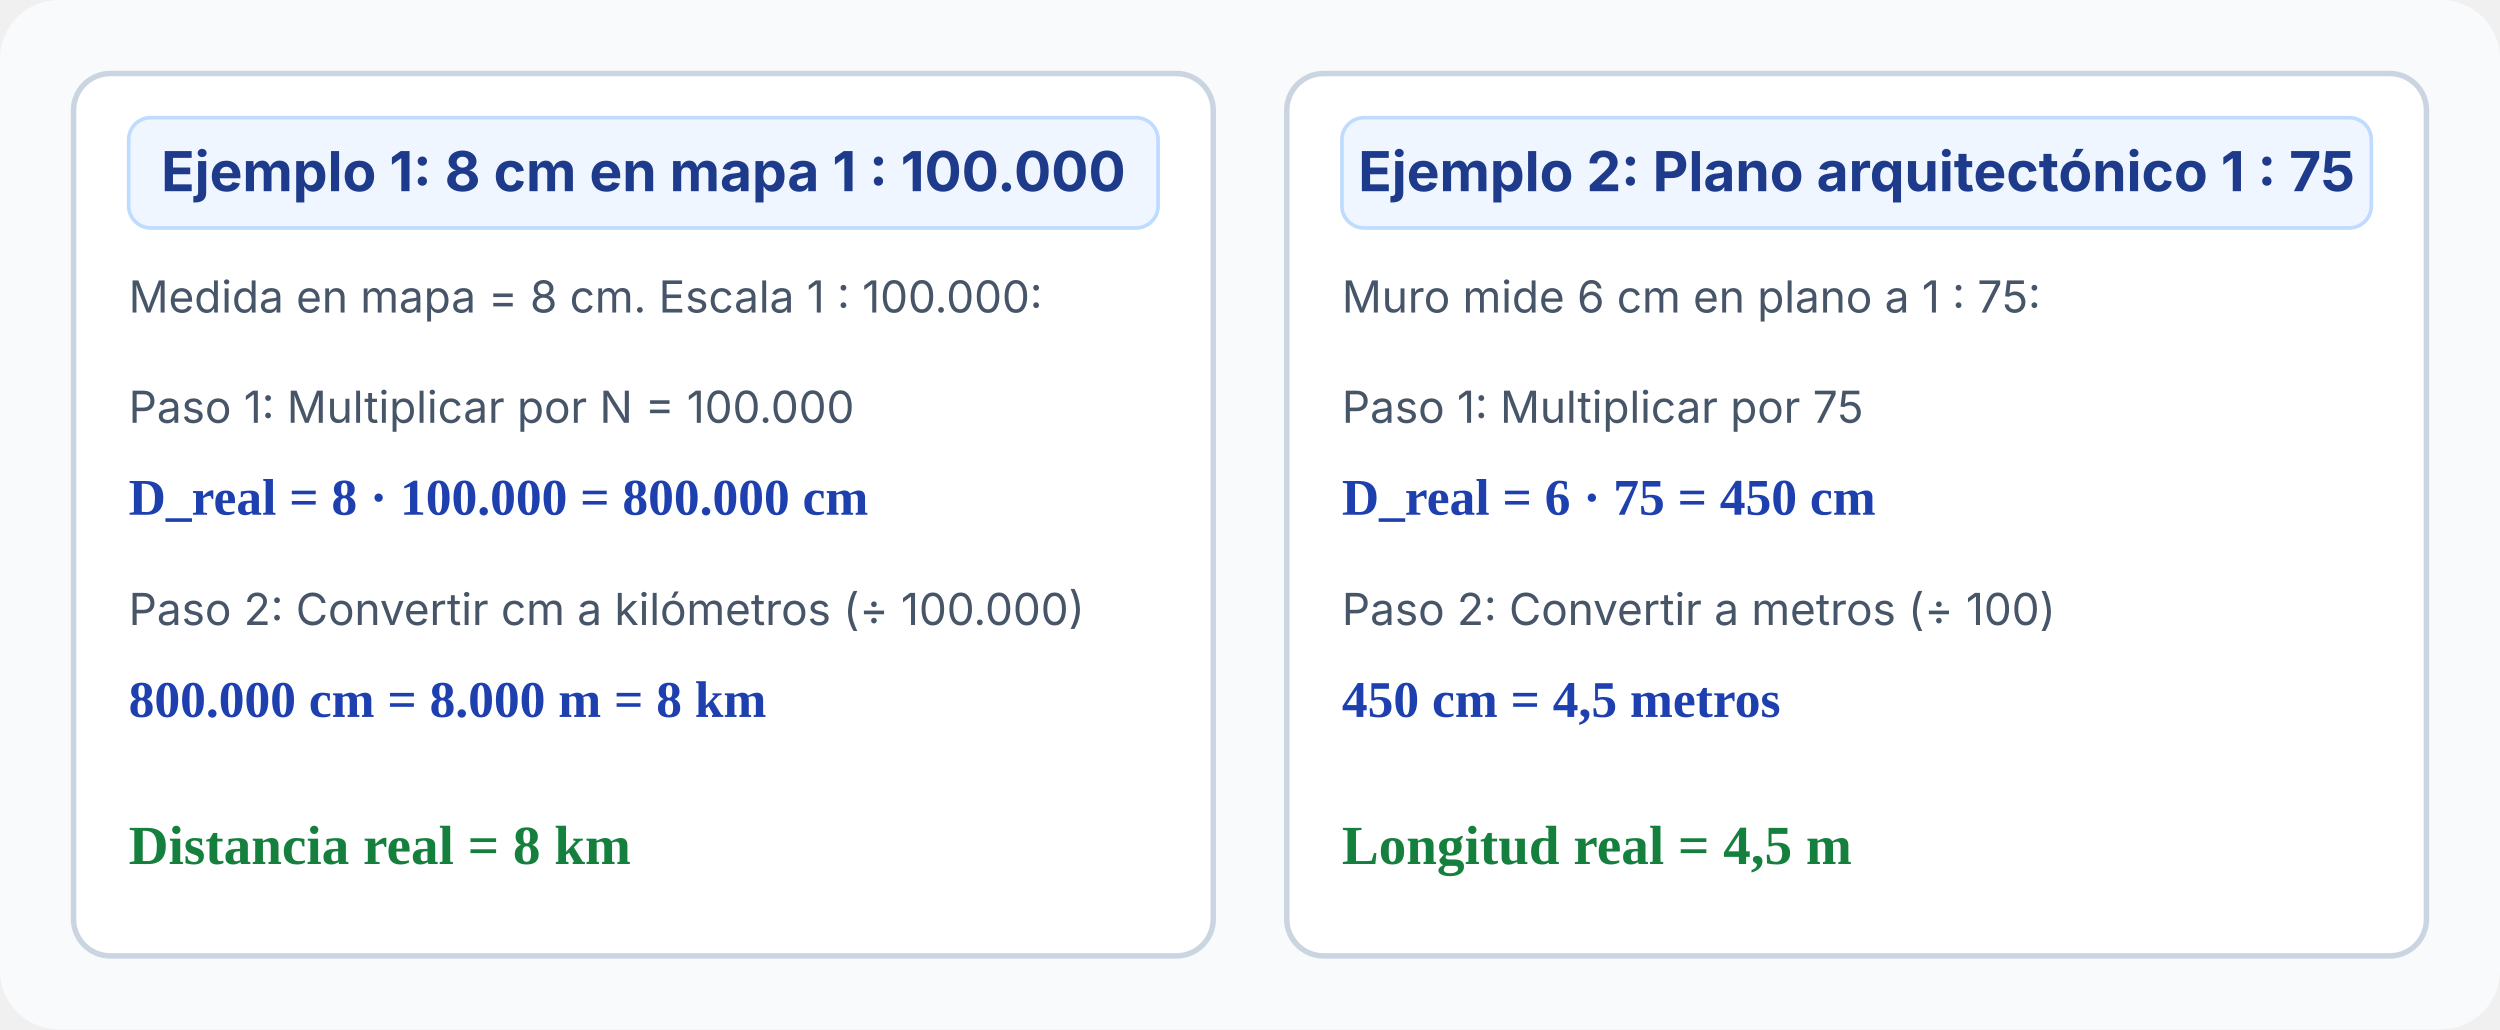
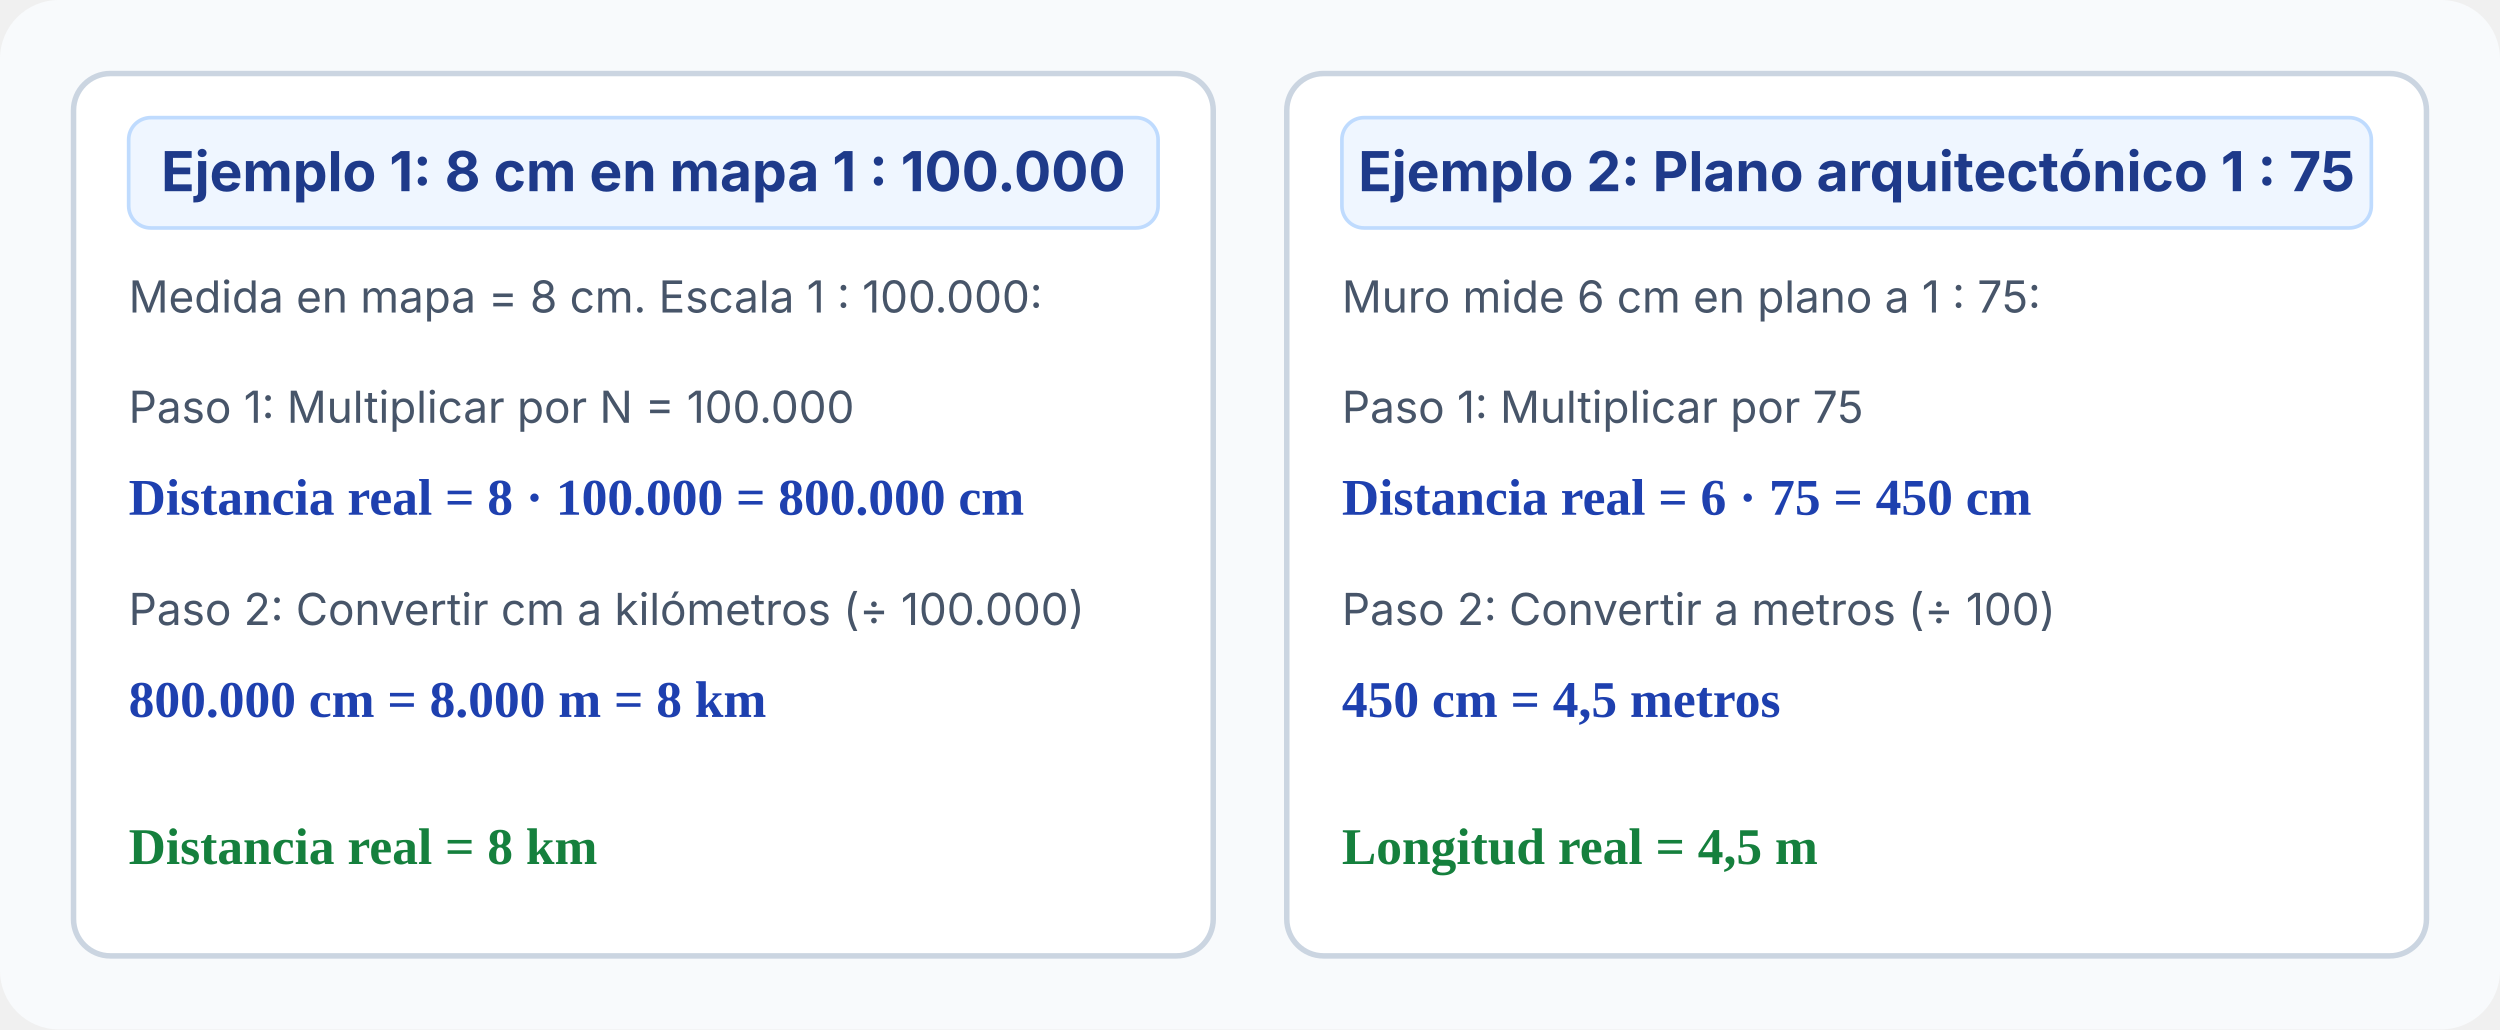
<svg xmlns="http://www.w3.org/2000/svg" viewBox="0 0 680 280" width="100%" height="100%">
  <defs>
    <style>
      .bg { fill: #f8fafc; }
      .card { fill: #ffffff; stroke: #cbd5e1; stroke-width: 1.5; rx: 10; }
      .title { font-family: system-ui, -apple-system, sans-serif; font-size: 15px; font-weight: 700; fill: #1e3a8a; }
      .badge { fill: #eff6ff; stroke: #bfdbfe; stroke-width: 1; rx: 6; }
      .text-step { font-family: system-ui, -apple-system, sans-serif; font-size: 12px; fill: #475569; }
      .math { font-family: "Cambria Math", "Times New Roman", serif; font-size: 14px; font-weight: bold; fill: #1e40af; }
-       .res { font-family: "Cambria Math", "Times New Roman", serif; font-size: 15px; font-weight: bold; fill: #15803d; }
+       .res { font-family: "Cambria Math", "Times New Roman", serif; font-size: 14px; font-weight: bold; fill: #15803d; }
    </style>
  </defs>
  <rect width="680" height="280" class="bg" rx="16" />
  <rect x="20" y="20" width="310" height="240" class="card" />
  <rect x="35" y="32" width="280" height="30" class="badge" />
  <text x="175" y="52" text-anchor="middle" class="title">Ejemplo 1: 8 cm en mapa 1 : 100.000</text>
  <text x="35" y="85" class="text-step">Medida en mapa = 8 cm. Escala 1 : 100.000:</text>
  <text x="35" y="115" class="text-step">Paso 1: Multiplicar por N = 100.000</text>
-   <text x="35" y="140" class="math">D_real = 8 · 100.000 = 800.000 cm</text>
+   <text x="35" y="140" class="math">Distancia real = 8 · 100.000 = 800.000 cm</text>
  <text x="35" y="170" class="text-step">Paso 2: Convertir cm a kilómetros (÷ 100.000)</text>
  <text x="35" y="195" class="math">800.000 cm = 8.000 m = 8 km</text>
  <text x="35" y="235" class="res">Distancia real = 8 km</text>
  <rect x="350" y="20" width="310" height="240" class="card" />
  <rect x="365" y="32" width="280" height="30" class="badge" />
  <text x="505" y="52" text-anchor="middle" class="title">Ejemplo 2: Plano arquitectónico 1 : 75</text>
  <text x="365" y="85" class="text-step">Muro mide 6 cm en plano a 1 : 75:</text>
  <text x="365" y="115" class="text-step">Paso 1: Multiplicar por 75</text>
-   <text x="365" y="140" class="math">D_real = 6 · 75 = 450 cm</text>
+   <text x="365" y="140" class="math">Distancia real = 6 · 75 = 450 cm</text>
  <text x="365" y="170" class="text-step">Paso 2: Convertir a metros (÷ 100)</text>
  <text x="365" y="195" class="math">450 cm = 4,5 metros</text>
  <text x="365" y="235" class="res">Longitud real = 4,5 m</text>
</svg>
